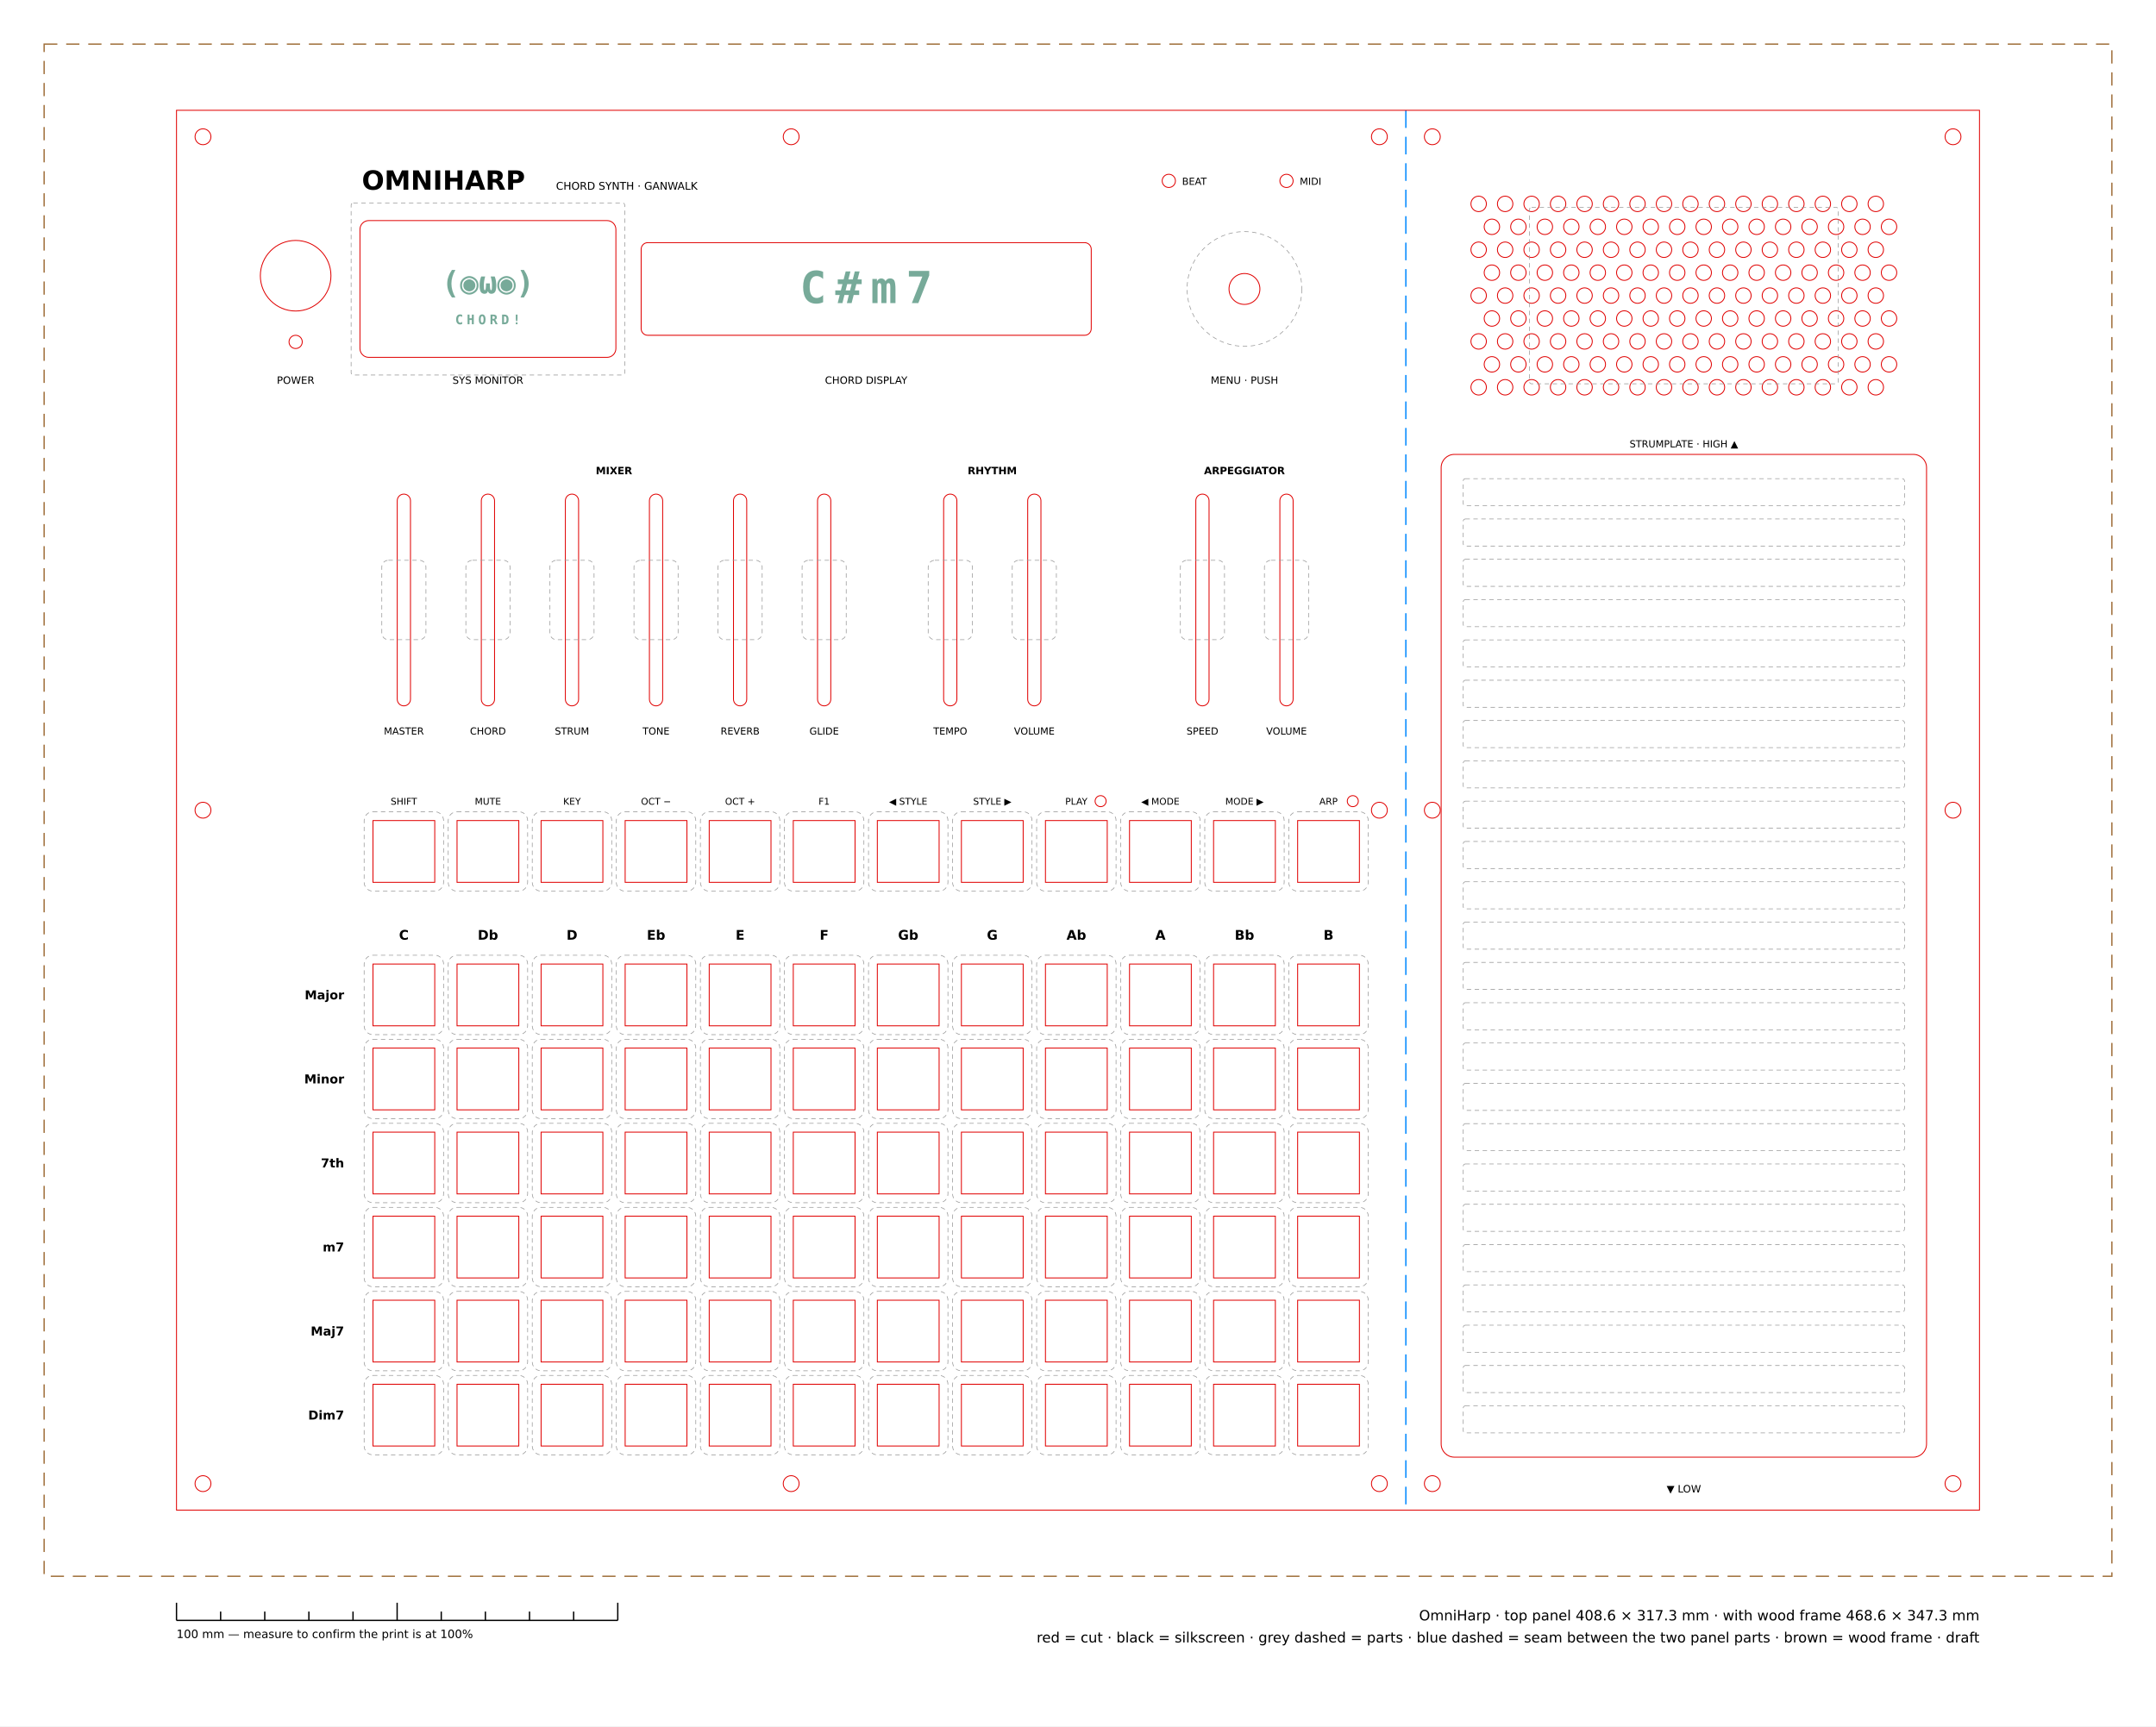
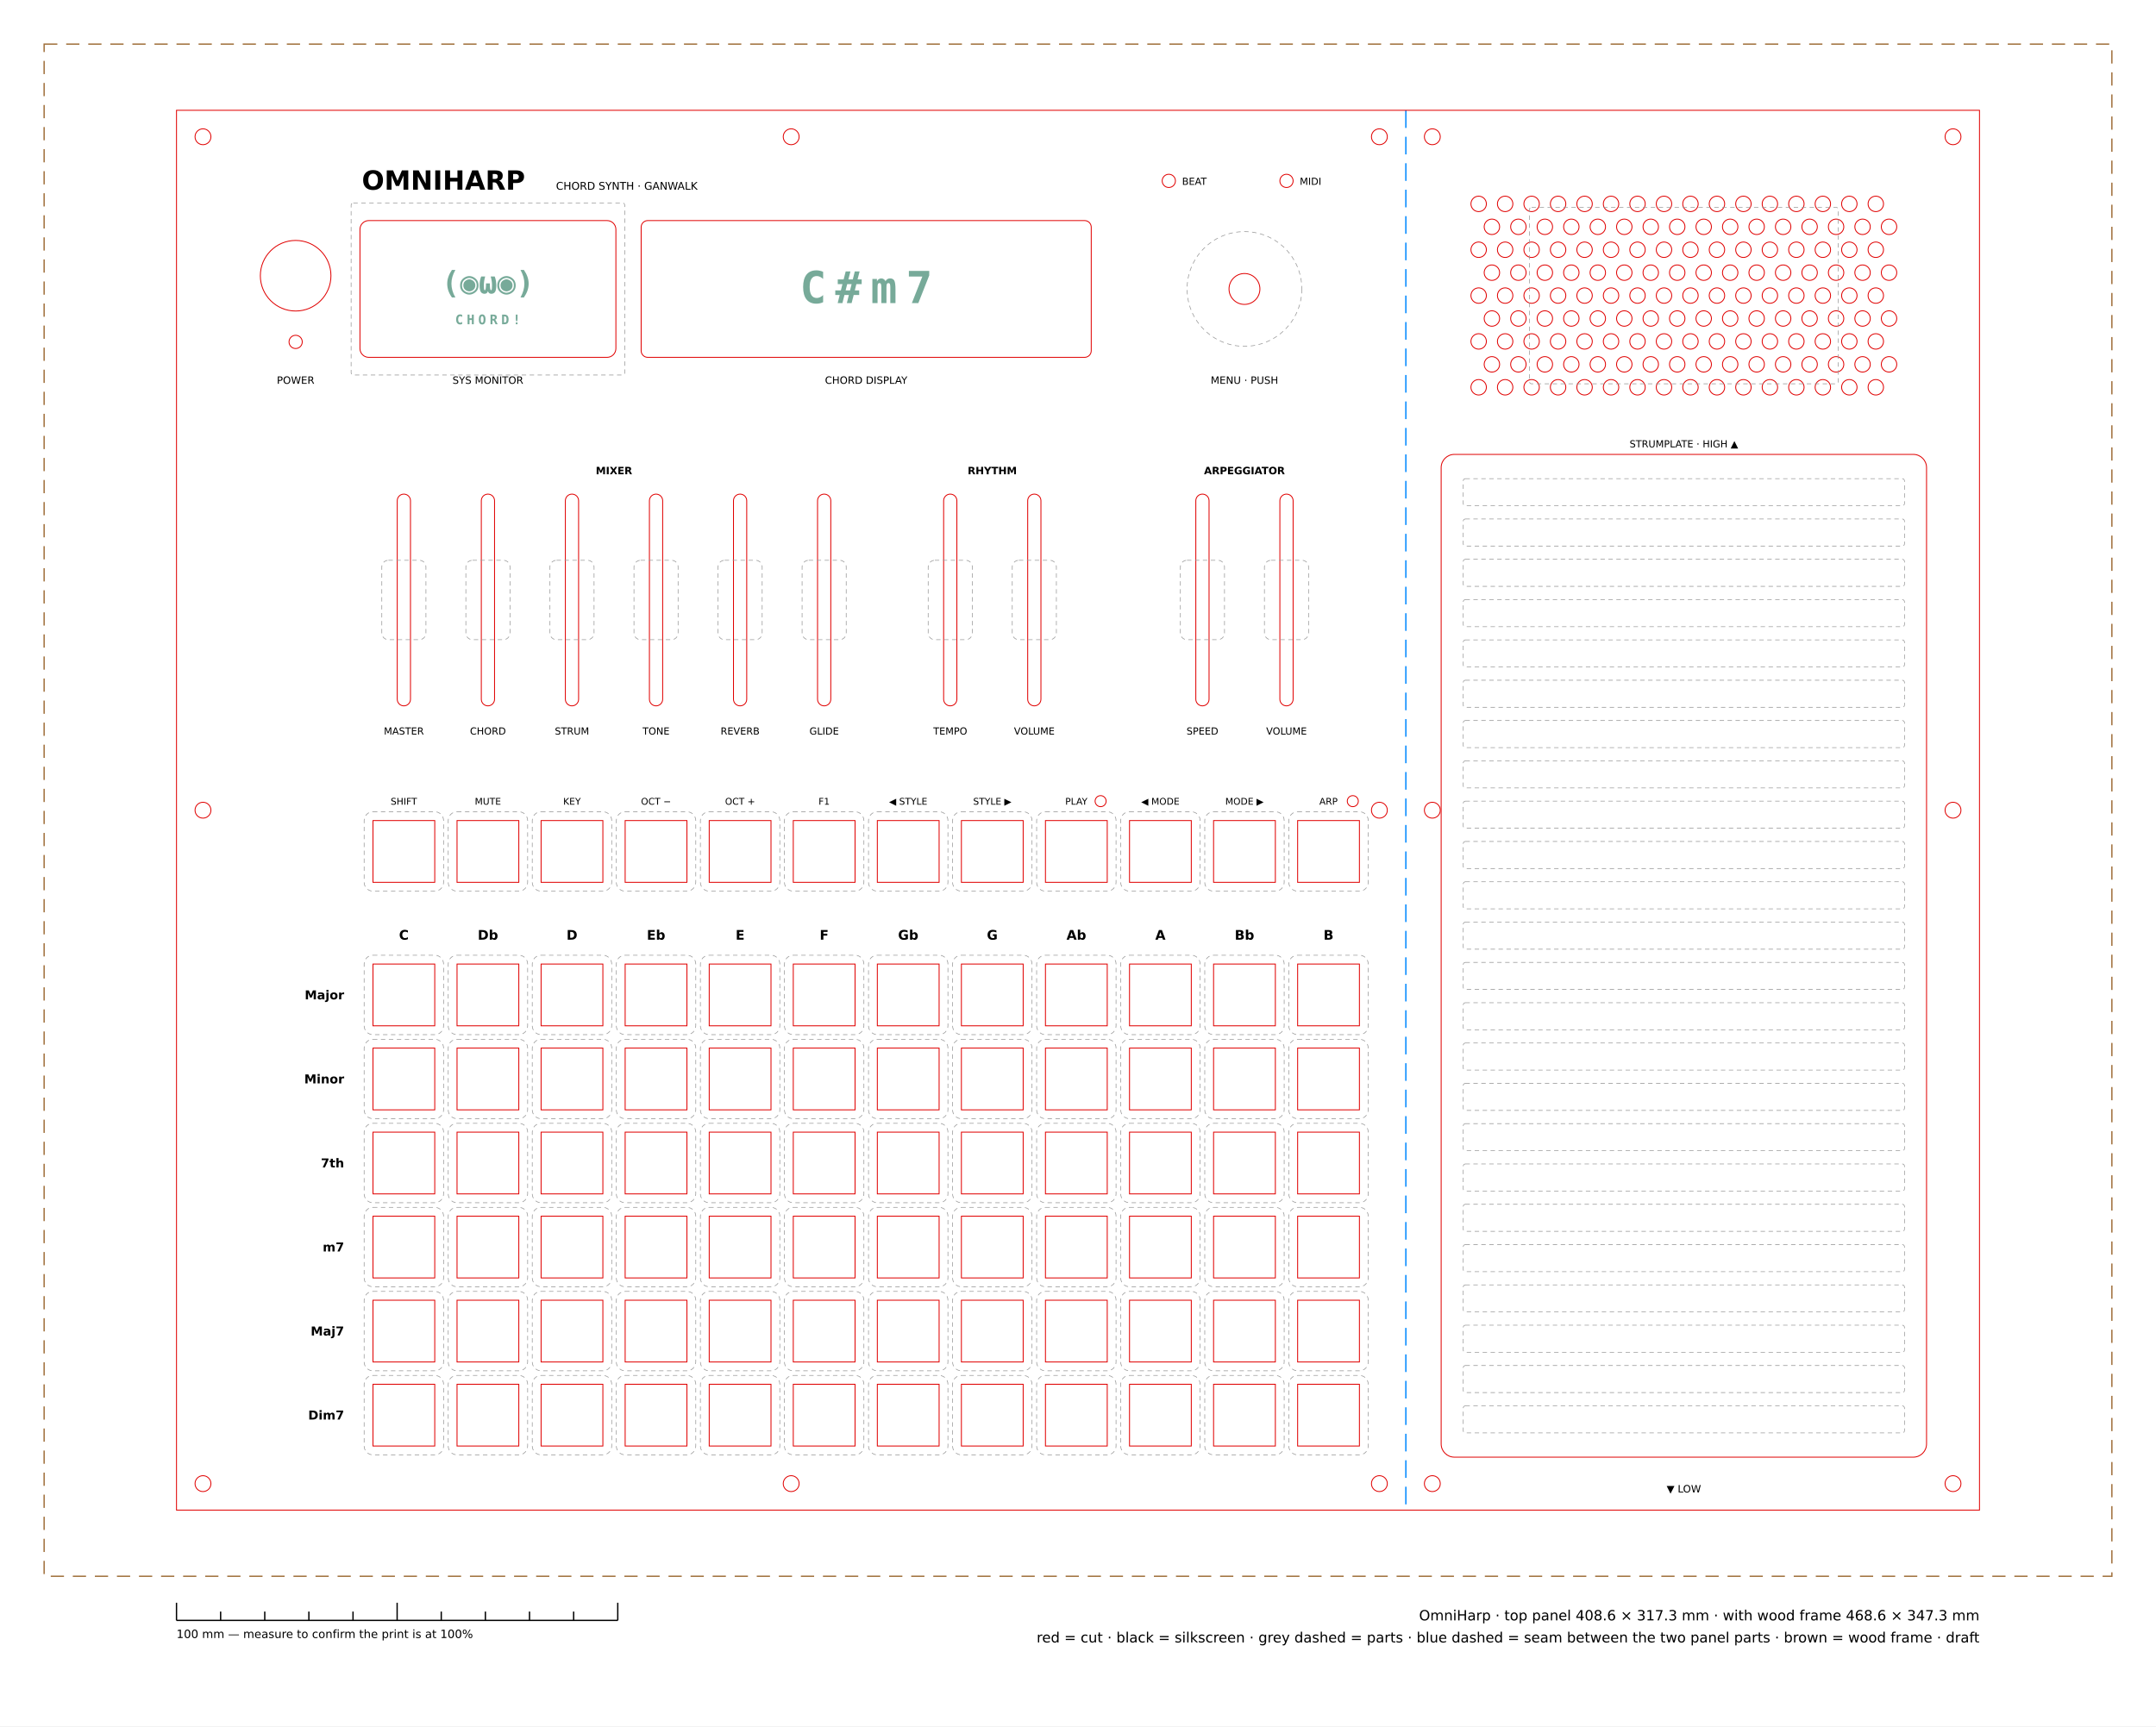
<svg xmlns="http://www.w3.org/2000/svg" width="488.6mm" height="391.3mm" viewBox="0 0 488.6 391.3">
  <style>
  text { font-family: 'DejaVu Sans', Arial, sans-serif; }
  .silk { text-anchor: middle; }
  .robot, .seg { text-anchor: middle; font-family: 'DejaVu Sans Mono', 'Courier New', monospace; font-weight: bold; }
  .robot { font-size: 7px; } .robot.small { font-size: 3px; letter-spacing: .8px; } .seg { font-size: 10px; letter-spacing: 2px; }
  .title { font-size: 3.2px; } .scale { font-size: 2.6px; }
  .scale-line { stroke-width: .3; }
  
    .sheet { fill: #fff; }
    .wood { fill: none; stroke: #a0703c; stroke-width: .3; stroke-dasharray: 3 2; }
    .panel { fill: none; }
    .cut { fill: none; stroke: #e00000; stroke-width: .2; }
    .silk { fill: #000; }
    .g-key, .g-fnkey, .g-knob, .g-strip, .g-part { fill: none; stroke: #999; stroke-width: .15; stroke-dasharray: 1 .8; }
    .g-seam { stroke: #08f; stroke-width: .3; stroke-dasharray: 4 2; }
    .robot, .seg { fill: #7a9; }
    .title, .scale { fill: #000; }
    .scale-line { stroke: #000; }
</style>
  <rect class="sheet" x="0" y="0" width="488.6" height="391.3" />
  <rect class="wood" x="10" y="10" width="468.6" height="347.3" rx="0" />
  <g transform="translate(40 25)">
    <rect class="panel" x="0" y="0" width="408.6" height="317.3" />
    <g class="cut">
      <circle cx="6" cy="6" r="1.8" />
      <circle cx="6" cy="311.3" r="1.8" />
      <circle cx="272.6" cy="6" r="1.8" />
      <circle cx="272.6" cy="311.3" r="1.8" />
      <circle cx="139.3" cy="6" r="1.8" />
      <circle cx="139.3" cy="311.3" r="1.8" />
      <circle cx="6" cy="158.65" r="1.8" />
      <circle cx="272.6" cy="158.65" r="1.8" />
      <circle cx="284.6" cy="6" r="1.8" />
      <circle cx="284.6" cy="311.3" r="1.8" />
      <circle cx="402.6" cy="6" r="1.8" />
      <circle cx="402.6" cy="311.3" r="1.8" />
      <circle cx="284.6" cy="158.65" r="1.8" />
      <circle cx="402.6" cy="158.65" r="1.8" />
      <circle cx="224.88" cy="16" r="1.5" />
      <circle cx="251.55" cy="16" r="1.5" />
      <circle cx="27" cy="37.5" r="8" />
      <circle cx="27" cy="52.5" r="1.5" />
      <rect x="41.575" y="25" width="58" height="31" rx="2" />
-       <rect x="105.3" y="30" width="102" height="21" rx="1.5" />
+       <rect x="105.3" y="25" width="102" height="31" rx="1.5" />
      <circle cx="242.025" cy="40.5" r="3.5" />
      <path d="M50.025,88.5 A1.5,1.5 0 0 1 53.025,88.5 L53.025,133.5 A1.5,1.5 0 0 1 50.025,133.5 Z" />
      <path d="M69.075,88.5 A1.5,1.5 0 0 1 72.075,88.5 L72.075,133.5 A1.5,1.5 0 0 1 69.075,133.5 Z" />
      <path d="M88.125,88.5 A1.5,1.5 0 0 1 91.125,88.5 L91.125,133.5 A1.5,1.5 0 0 1 88.125,133.5 Z" />
      <path d="M107.175,88.5 A1.5,1.5 0 0 1 110.175,88.5 L110.175,133.5 A1.5,1.5 0 0 1 107.175,133.5 Z" />
      <path d="M126.225,88.5 A1.5,1.5 0 0 1 129.225,88.5 L129.225,133.5 A1.5,1.5 0 0 1 126.225,133.5 Z" />
      <path d="M145.275,88.5 A1.5,1.5 0 0 1 148.275,88.5 L148.275,133.5 A1.5,1.5 0 0 1 145.275,133.5 Z" />
      <rect x="44.525" y="161" width="14" height="14" rx="0" />
      <rect x="63.575" y="161" width="14" height="14" rx="0" />
      <rect x="82.625" y="161" width="14" height="14" rx="0" />
      <rect x="101.675" y="161" width="14" height="14" rx="0" />
      <rect x="120.725" y="161" width="14" height="14" rx="0" />
      <rect x="139.775" y="161" width="14" height="14" rx="0" />
      <path d="M173.85,88.5 A1.5,1.5 0 0 1 176.85,88.5 L176.85,133.5 A1.5,1.5 0 0 1 173.85,133.5 Z" />
      <path d="M192.9,88.5 A1.5,1.5 0 0 1 195.9,88.5 L195.9,133.5 A1.5,1.5 0 0 1 192.9,133.5 Z" />
      <rect x="158.825" y="161" width="14" height="14" rx="0" />
      <rect x="177.875" y="161" width="14" height="14" rx="0" />
      <rect x="196.925" y="161" width="14" height="14" rx="0" />
      <path d="M231,88.5 A1.5,1.5 0 0 1 234,88.5 L234,133.5 A1.5,1.5 0 0 1 231,133.5 Z" />
      <path d="M250.05,88.5 A1.5,1.5 0 0 1 253.05,88.5 L253.05,133.5 A1.5,1.5 0 0 1 250.05,133.5 Z" />
      <rect x="215.975" y="161" width="14" height="14" rx="0" />
      <rect x="235.025" y="161" width="14" height="14" rx="0" />
      <rect x="254.075" y="161" width="14" height="14" rx="0" />
      <circle cx="209.425" cy="156.6" r="1.25" />
      <circle cx="266.575" cy="156.6" r="1.25" />
      <rect x="44.525" y="193.525" width="14" height="14" rx="0" />
      <rect x="63.575" y="193.525" width="14" height="14" rx="0" />
      <rect x="82.625" y="193.525" width="14" height="14" rx="0" />
      <rect x="101.675" y="193.525" width="14" height="14" rx="0" />
      <rect x="120.725" y="193.525" width="14" height="14" rx="0" />
      <rect x="139.775" y="193.525" width="14" height="14" rx="0" />
      <rect x="158.825" y="193.525" width="14" height="14" rx="0" />
      <rect x="177.875" y="193.525" width="14" height="14" rx="0" />
      <rect x="196.925" y="193.525" width="14" height="14" rx="0" />
      <rect x="215.975" y="193.525" width="14" height="14" rx="0" />
      <rect x="235.025" y="193.525" width="14" height="14" rx="0" />
      <rect x="254.075" y="193.525" width="14" height="14" rx="0" />
      <rect x="44.525" y="212.575" width="14" height="14" rx="0" />
      <rect x="63.575" y="212.575" width="14" height="14" rx="0" />
      <rect x="82.625" y="212.575" width="14" height="14" rx="0" />
      <rect x="101.675" y="212.575" width="14" height="14" rx="0" />
      <rect x="120.725" y="212.575" width="14" height="14" rx="0" />
      <rect x="139.775" y="212.575" width="14" height="14" rx="0" />
      <rect x="158.825" y="212.575" width="14" height="14" rx="0" />
      <rect x="177.875" y="212.575" width="14" height="14" rx="0" />
      <rect x="196.925" y="212.575" width="14" height="14" rx="0" />
      <rect x="215.975" y="212.575" width="14" height="14" rx="0" />
      <rect x="235.025" y="212.575" width="14" height="14" rx="0" />
      <rect x="254.075" y="212.575" width="14" height="14" rx="0" />
      <rect x="44.525" y="231.625" width="14" height="14" rx="0" />
      <rect x="63.575" y="231.625" width="14" height="14" rx="0" />
      <rect x="82.625" y="231.625" width="14" height="14" rx="0" />
      <rect x="101.675" y="231.625" width="14" height="14" rx="0" />
      <rect x="120.725" y="231.625" width="14" height="14" rx="0" />
      <rect x="139.775" y="231.625" width="14" height="14" rx="0" />
      <rect x="158.825" y="231.625" width="14" height="14" rx="0" />
      <rect x="177.875" y="231.625" width="14" height="14" rx="0" />
      <rect x="196.925" y="231.625" width="14" height="14" rx="0" />
      <rect x="215.975" y="231.625" width="14" height="14" rx="0" />
      <rect x="235.025" y="231.625" width="14" height="14" rx="0" />
      <rect x="254.075" y="231.625" width="14" height="14" rx="0" />
      <rect x="44.525" y="250.675" width="14" height="14" rx="0" />
      <rect x="63.575" y="250.675" width="14" height="14" rx="0" />
      <rect x="82.625" y="250.675" width="14" height="14" rx="0" />
      <rect x="101.675" y="250.675" width="14" height="14" rx="0" />
      <rect x="120.725" y="250.675" width="14" height="14" rx="0" />
      <rect x="139.775" y="250.675" width="14" height="14" rx="0" />
      <rect x="158.825" y="250.675" width="14" height="14" rx="0" />
      <rect x="177.875" y="250.675" width="14" height="14" rx="0" />
      <rect x="196.925" y="250.675" width="14" height="14" rx="0" />
      <rect x="215.975" y="250.675" width="14" height="14" rx="0" />
      <rect x="235.025" y="250.675" width="14" height="14" rx="0" />
      <rect x="254.075" y="250.675" width="14" height="14" rx="0" />
      <rect x="44.525" y="269.725" width="14" height="14" rx="0" />
      <rect x="63.575" y="269.725" width="14" height="14" rx="0" />
      <rect x="82.625" y="269.725" width="14" height="14" rx="0" />
      <rect x="101.675" y="269.725" width="14" height="14" rx="0" />
      <rect x="120.725" y="269.725" width="14" height="14" rx="0" />
      <rect x="139.775" y="269.725" width="14" height="14" rx="0" />
      <rect x="158.825" y="269.725" width="14" height="14" rx="0" />
      <rect x="177.875" y="269.725" width="14" height="14" rx="0" />
      <rect x="196.925" y="269.725" width="14" height="14" rx="0" />
      <rect x="215.975" y="269.725" width="14" height="14" rx="0" />
      <rect x="235.025" y="269.725" width="14" height="14" rx="0" />
      <rect x="254.075" y="269.725" width="14" height="14" rx="0" />
      <rect x="44.525" y="288.775" width="14" height="14" rx="0" />
      <rect x="63.575" y="288.775" width="14" height="14" rx="0" />
      <rect x="82.625" y="288.775" width="14" height="14" rx="0" />
      <rect x="101.675" y="288.775" width="14" height="14" rx="0" />
      <rect x="120.725" y="288.775" width="14" height="14" rx="0" />
      <rect x="139.775" y="288.775" width="14" height="14" rx="0" />
      <rect x="158.825" y="288.775" width="14" height="14" rx="0" />
      <rect x="177.875" y="288.775" width="14" height="14" rx="0" />
      <rect x="196.925" y="288.775" width="14" height="14" rx="0" />
      <rect x="215.975" y="288.775" width="14" height="14" rx="0" />
      <rect x="235.025" y="288.775" width="14" height="14" rx="0" />
      <rect x="254.075" y="288.775" width="14" height="14" rx="0" />
      <circle cx="295.1" cy="21.215" r="1.75" />
      <circle cx="301.1" cy="21.215" r="1.75" />
      <circle cx="307.1" cy="21.215" r="1.75" />
      <circle cx="313.1" cy="21.215" r="1.75" />
      <circle cx="319.1" cy="21.215" r="1.75" />
      <circle cx="325.1" cy="21.215" r="1.75" />
      <circle cx="331.1" cy="21.215" r="1.75" />
      <circle cx="337.1" cy="21.215" r="1.75" />
      <circle cx="343.1" cy="21.215" r="1.75" />
      <circle cx="349.1" cy="21.215" r="1.75" />
      <circle cx="355.1" cy="21.215" r="1.75" />
      <circle cx="361.1" cy="21.215" r="1.75" />
      <circle cx="367.1" cy="21.215" r="1.75" />
      <circle cx="373.1" cy="21.215" r="1.75" />
      <circle cx="379.1" cy="21.215" r="1.75" />
      <circle cx="385.1" cy="21.215" r="1.75" />
      <circle cx="298.1" cy="26.412" r="1.75" />
      <circle cx="304.1" cy="26.412" r="1.75" />
      <circle cx="310.1" cy="26.412" r="1.75" />
      <circle cx="316.1" cy="26.412" r="1.75" />
      <circle cx="322.1" cy="26.412" r="1.75" />
      <circle cx="328.1" cy="26.412" r="1.75" />
      <circle cx="334.1" cy="26.412" r="1.75" />
      <circle cx="340.1" cy="26.412" r="1.75" />
      <circle cx="346.1" cy="26.412" r="1.75" />
      <circle cx="352.1" cy="26.412" r="1.75" />
      <circle cx="358.1" cy="26.412" r="1.75" />
      <circle cx="364.1" cy="26.412" r="1.75" />
      <circle cx="370.1" cy="26.412" r="1.75" />
      <circle cx="376.1" cy="26.412" r="1.75" />
      <circle cx="382.1" cy="26.412" r="1.75" />
      <circle cx="388.1" cy="26.412" r="1.75" />
      <circle cx="295.1" cy="31.608" r="1.75" />
      <circle cx="301.1" cy="31.608" r="1.75" />
      <circle cx="307.1" cy="31.608" r="1.75" />
      <circle cx="313.1" cy="31.608" r="1.75" />
      <circle cx="319.1" cy="31.608" r="1.75" />
      <circle cx="325.1" cy="31.608" r="1.75" />
      <circle cx="331.1" cy="31.608" r="1.75" />
      <circle cx="337.1" cy="31.608" r="1.75" />
      <circle cx="343.1" cy="31.608" r="1.75" />
      <circle cx="349.1" cy="31.608" r="1.75" />
      <circle cx="355.1" cy="31.608" r="1.75" />
      <circle cx="361.1" cy="31.608" r="1.75" />
      <circle cx="367.1" cy="31.608" r="1.75" />
      <circle cx="373.1" cy="31.608" r="1.75" />
      <circle cx="379.1" cy="31.608" r="1.75" />
      <circle cx="385.1" cy="31.608" r="1.75" />
      <circle cx="298.1" cy="36.804" r="1.75" />
      <circle cx="304.1" cy="36.804" r="1.75" />
      <circle cx="310.1" cy="36.804" r="1.75" />
      <circle cx="316.1" cy="36.804" r="1.75" />
      <circle cx="322.1" cy="36.804" r="1.75" />
      <circle cx="328.1" cy="36.804" r="1.75" />
      <circle cx="334.1" cy="36.804" r="1.75" />
      <circle cx="340.1" cy="36.804" r="1.75" />
      <circle cx="346.1" cy="36.804" r="1.75" />
      <circle cx="352.1" cy="36.804" r="1.75" />
      <circle cx="358.1" cy="36.804" r="1.75" />
      <circle cx="364.1" cy="36.804" r="1.75" />
      <circle cx="370.1" cy="36.804" r="1.75" />
      <circle cx="376.1" cy="36.804" r="1.75" />
      <circle cx="382.1" cy="36.804" r="1.75" />
      <circle cx="388.1" cy="36.804" r="1.75" />
      <circle cx="295.1" cy="42" r="1.75" />
      <circle cx="301.1" cy="42" r="1.75" />
      <circle cx="307.1" cy="42" r="1.75" />
      <circle cx="313.1" cy="42" r="1.75" />
      <circle cx="319.1" cy="42" r="1.75" />
      <circle cx="325.1" cy="42" r="1.75" />
      <circle cx="331.1" cy="42" r="1.75" />
      <circle cx="337.1" cy="42" r="1.75" />
      <circle cx="343.1" cy="42" r="1.75" />
      <circle cx="349.1" cy="42" r="1.75" />
      <circle cx="355.1" cy="42" r="1.75" />
      <circle cx="361.1" cy="42" r="1.75" />
      <circle cx="367.1" cy="42" r="1.75" />
      <circle cx="373.1" cy="42" r="1.75" />
      <circle cx="379.1" cy="42" r="1.75" />
      <circle cx="385.1" cy="42" r="1.75" />
      <circle cx="298.1" cy="47.196" r="1.75" />
      <circle cx="304.1" cy="47.196" r="1.75" />
      <circle cx="310.1" cy="47.196" r="1.75" />
      <circle cx="316.1" cy="47.196" r="1.75" />
      <circle cx="322.1" cy="47.196" r="1.75" />
      <circle cx="328.1" cy="47.196" r="1.75" />
      <circle cx="334.1" cy="47.196" r="1.75" />
      <circle cx="340.1" cy="47.196" r="1.75" />
      <circle cx="346.1" cy="47.196" r="1.75" />
      <circle cx="352.1" cy="47.196" r="1.75" />
      <circle cx="358.1" cy="47.196" r="1.75" />
      <circle cx="364.1" cy="47.196" r="1.75" />
      <circle cx="370.1" cy="47.196" r="1.75" />
      <circle cx="376.1" cy="47.196" r="1.75" />
      <circle cx="382.1" cy="47.196" r="1.75" />
      <circle cx="388.1" cy="47.196" r="1.75" />
      <circle cx="295.1" cy="52.392" r="1.75" />
      <circle cx="301.1" cy="52.392" r="1.75" />
      <circle cx="307.1" cy="52.392" r="1.75" />
      <circle cx="313.1" cy="52.392" r="1.75" />
      <circle cx="319.1" cy="52.392" r="1.75" />
      <circle cx="325.1" cy="52.392" r="1.75" />
      <circle cx="331.1" cy="52.392" r="1.75" />
      <circle cx="337.1" cy="52.392" r="1.75" />
      <circle cx="343.1" cy="52.392" r="1.75" />
      <circle cx="349.1" cy="52.392" r="1.75" />
      <circle cx="355.1" cy="52.392" r="1.75" />
      <circle cx="361.1" cy="52.392" r="1.75" />
      <circle cx="367.1" cy="52.392" r="1.75" />
      <circle cx="373.1" cy="52.392" r="1.75" />
      <circle cx="379.1" cy="52.392" r="1.75" />
      <circle cx="385.1" cy="52.392" r="1.75" />
      <circle cx="298.1" cy="57.588" r="1.75" />
      <circle cx="304.1" cy="57.588" r="1.75" />
      <circle cx="310.1" cy="57.588" r="1.75" />
      <circle cx="316.1" cy="57.588" r="1.75" />
      <circle cx="322.1" cy="57.588" r="1.75" />
      <circle cx="328.1" cy="57.588" r="1.75" />
      <circle cx="334.1" cy="57.588" r="1.75" />
      <circle cx="340.1" cy="57.588" r="1.75" />
      <circle cx="346.1" cy="57.588" r="1.75" />
      <circle cx="352.1" cy="57.588" r="1.75" />
      <circle cx="358.1" cy="57.588" r="1.75" />
      <circle cx="364.1" cy="57.588" r="1.75" />
      <circle cx="370.1" cy="57.588" r="1.75" />
      <circle cx="376.1" cy="57.588" r="1.75" />
      <circle cx="382.1" cy="57.588" r="1.75" />
      <circle cx="388.1" cy="57.588" r="1.75" />
      <circle cx="295.1" cy="62.785" r="1.75" />
      <circle cx="301.1" cy="62.785" r="1.75" />
      <circle cx="307.1" cy="62.785" r="1.75" />
      <circle cx="313.1" cy="62.785" r="1.75" />
      <circle cx="319.1" cy="62.785" r="1.75" />
      <circle cx="325.1" cy="62.785" r="1.75" />
      <circle cx="331.1" cy="62.785" r="1.75" />
      <circle cx="337.1" cy="62.785" r="1.75" />
      <circle cx="343.1" cy="62.785" r="1.75" />
      <circle cx="349.1" cy="62.785" r="1.75" />
      <circle cx="355.1" cy="62.785" r="1.75" />
      <circle cx="361.1" cy="62.785" r="1.75" />
      <circle cx="367.1" cy="62.785" r="1.75" />
      <circle cx="373.1" cy="62.785" r="1.75" />
      <circle cx="379.1" cy="62.785" r="1.75" />
      <circle cx="385.1" cy="62.785" r="1.75" />
      <rect x="286.6" y="78" width="110" height="227.3" rx="3" />
    </g>
    <g class="guides">
      <line class="g-seam" x1="278.6" y1="0" x2="278.6" y2="317.3" />
      <rect class="g-part" x="39.575" y="21" width="62" height="39" rx="0.5" />
      <text class="robot" x="70.575" y="41.5">(◉ω◉)</text>
      <text class="robot small" x="70.575" y="48.5">CHORD!</text>
      <text class="seg" x="156.3" y="43.7">C#m7</text>
      <circle class="g-knob" cx="242.025" cy="40.5" r="13" />
      <rect class="g-knob" x="46.525" y="102" width="10" height="18" rx="1.5" />
      <rect class="g-knob" x="65.575" y="102" width="10" height="18" rx="1.5" />
      <rect class="g-knob" x="84.625" y="102" width="10" height="18" rx="1.5" />
      <rect class="g-knob" x="103.675" y="102" width="10" height="18" rx="1.5" />
      <rect class="g-knob" x="122.725" y="102" width="10" height="18" rx="1.5" />
      <rect class="g-knob" x="141.775" y="102" width="10" height="18" rx="1.5" />
      <rect class="g-fnkey" x="42.525" y="159" width="18" height="18" rx="2" />
      <rect class="g-fnkey" x="61.575" y="159" width="18" height="18" rx="2" />
      <rect class="g-fnkey" x="80.625" y="159" width="18" height="18" rx="2" />
      <rect class="g-fnkey" x="99.675" y="159" width="18" height="18" rx="2" />
      <rect class="g-fnkey" x="118.725" y="159" width="18" height="18" rx="2" />
      <rect class="g-fnkey" x="137.775" y="159" width="18" height="18" rx="2" />
      <rect class="g-knob" x="170.35" y="102" width="10" height="18" rx="1.5" />
      <rect class="g-knob" x="189.4" y="102" width="10" height="18" rx="1.5" />
      <rect class="g-fnkey" x="156.825" y="159" width="18" height="18" rx="2" />
      <rect class="g-fnkey" x="175.875" y="159" width="18" height="18" rx="2" />
      <rect class="g-fnkey" x="194.925" y="159" width="18" height="18" rx="2" />
      <rect class="g-knob" x="227.5" y="102" width="10" height="18" rx="1.5" />
      <rect class="g-knob" x="246.55" y="102" width="10" height="18" rx="1.5" />
      <rect class="g-fnkey" x="213.975" y="159" width="18" height="18" rx="2" />
      <rect class="g-fnkey" x="233.025" y="159" width="18" height="18" rx="2" />
      <rect class="g-fnkey" x="252.075" y="159" width="18" height="18" rx="2" />
      <rect class="g-key" x="42.525" y="191.525" width="18" height="18" rx="2" />
      <rect class="g-key" x="61.575" y="191.525" width="18" height="18" rx="2" />
      <rect class="g-key" x="80.625" y="191.525" width="18" height="18" rx="2" />
      <rect class="g-key" x="99.675" y="191.525" width="18" height="18" rx="2" />
      <rect class="g-key" x="118.725" y="191.525" width="18" height="18" rx="2" />
      <rect class="g-key" x="137.775" y="191.525" width="18" height="18" rx="2" />
      <rect class="g-key" x="156.825" y="191.525" width="18" height="18" rx="2" />
      <rect class="g-key" x="175.875" y="191.525" width="18" height="18" rx="2" />
      <rect class="g-key" x="194.925" y="191.525" width="18" height="18" rx="2" />
      <rect class="g-key" x="213.975" y="191.525" width="18" height="18" rx="2" />
      <rect class="g-key" x="233.025" y="191.525" width="18" height="18" rx="2" />
      <rect class="g-key" x="252.075" y="191.525" width="18" height="18" rx="2" />
      <rect class="g-key" x="42.525" y="210.575" width="18" height="18" rx="2" />
      <rect class="g-key" x="61.575" y="210.575" width="18" height="18" rx="2" />
      <rect class="g-key" x="80.625" y="210.575" width="18" height="18" rx="2" />
      <rect class="g-key" x="99.675" y="210.575" width="18" height="18" rx="2" />
      <rect class="g-key" x="118.725" y="210.575" width="18" height="18" rx="2" />
      <rect class="g-key" x="137.775" y="210.575" width="18" height="18" rx="2" />
      <rect class="g-key" x="156.825" y="210.575" width="18" height="18" rx="2" />
      <rect class="g-key" x="175.875" y="210.575" width="18" height="18" rx="2" />
      <rect class="g-key" x="194.925" y="210.575" width="18" height="18" rx="2" />
      <rect class="g-key" x="213.975" y="210.575" width="18" height="18" rx="2" />
      <rect class="g-key" x="233.025" y="210.575" width="18" height="18" rx="2" />
      <rect class="g-key" x="252.075" y="210.575" width="18" height="18" rx="2" />
      <rect class="g-key" x="42.525" y="229.625" width="18" height="18" rx="2" />
      <rect class="g-key" x="61.575" y="229.625" width="18" height="18" rx="2" />
      <rect class="g-key" x="80.625" y="229.625" width="18" height="18" rx="2" />
      <rect class="g-key" x="99.675" y="229.625" width="18" height="18" rx="2" />
      <rect class="g-key" x="118.725" y="229.625" width="18" height="18" rx="2" />
      <rect class="g-key" x="137.775" y="229.625" width="18" height="18" rx="2" />
      <rect class="g-key" x="156.825" y="229.625" width="18" height="18" rx="2" />
      <rect class="g-key" x="175.875" y="229.625" width="18" height="18" rx="2" />
      <rect class="g-key" x="194.925" y="229.625" width="18" height="18" rx="2" />
      <rect class="g-key" x="213.975" y="229.625" width="18" height="18" rx="2" />
      <rect class="g-key" x="233.025" y="229.625" width="18" height="18" rx="2" />
      <rect class="g-key" x="252.075" y="229.625" width="18" height="18" rx="2" />
      <rect class="g-key" x="42.525" y="248.675" width="18" height="18" rx="2" />
      <rect class="g-key" x="61.575" y="248.675" width="18" height="18" rx="2" />
      <rect class="g-key" x="80.625" y="248.675" width="18" height="18" rx="2" />
      <rect class="g-key" x="99.675" y="248.675" width="18" height="18" rx="2" />
      <rect class="g-key" x="118.725" y="248.675" width="18" height="18" rx="2" />
      <rect class="g-key" x="137.775" y="248.675" width="18" height="18" rx="2" />
      <rect class="g-key" x="156.825" y="248.675" width="18" height="18" rx="2" />
      <rect class="g-key" x="175.875" y="248.675" width="18" height="18" rx="2" />
      <rect class="g-key" x="194.925" y="248.675" width="18" height="18" rx="2" />
      <rect class="g-key" x="213.975" y="248.675" width="18" height="18" rx="2" />
      <rect class="g-key" x="233.025" y="248.675" width="18" height="18" rx="2" />
      <rect class="g-key" x="252.075" y="248.675" width="18" height="18" rx="2" />
      <rect class="g-key" x="42.525" y="267.725" width="18" height="18" rx="2" />
      <rect class="g-key" x="61.575" y="267.725" width="18" height="18" rx="2" />
      <rect class="g-key" x="80.625" y="267.725" width="18" height="18" rx="2" />
      <rect class="g-key" x="99.675" y="267.725" width="18" height="18" rx="2" />
      <rect class="g-key" x="118.725" y="267.725" width="18" height="18" rx="2" />
      <rect class="g-key" x="137.775" y="267.725" width="18" height="18" rx="2" />
      <rect class="g-key" x="156.825" y="267.725" width="18" height="18" rx="2" />
      <rect class="g-key" x="175.875" y="267.725" width="18" height="18" rx="2" />
      <rect class="g-key" x="194.925" y="267.725" width="18" height="18" rx="2" />
      <rect class="g-key" x="213.975" y="267.725" width="18" height="18" rx="2" />
      <rect class="g-key" x="233.025" y="267.725" width="18" height="18" rx="2" />
      <rect class="g-key" x="252.075" y="267.725" width="18" height="18" rx="2" />
      <rect class="g-key" x="42.525" y="286.775" width="18" height="18" rx="2" />
      <rect class="g-key" x="61.575" y="286.775" width="18" height="18" rx="2" />
      <rect class="g-key" x="80.625" y="286.775" width="18" height="18" rx="2" />
      <rect class="g-key" x="99.675" y="286.775" width="18" height="18" rx="2" />
      <rect class="g-key" x="118.725" y="286.775" width="18" height="18" rx="2" />
      <rect class="g-key" x="137.775" y="286.775" width="18" height="18" rx="2" />
      <rect class="g-key" x="156.825" y="286.775" width="18" height="18" rx="2" />
      <rect class="g-key" x="175.875" y="286.775" width="18" height="18" rx="2" />
      <rect class="g-key" x="194.925" y="286.775" width="18" height="18" rx="2" />
      <rect class="g-key" x="213.975" y="286.775" width="18" height="18" rx="2" />
      <rect class="g-key" x="233.025" y="286.775" width="18" height="18" rx="2" />
      <rect class="g-key" x="252.075" y="286.775" width="18" height="18" rx="2" />
      <rect class="g-part" x="306.6" y="22" width="70" height="40" rx="0.5" />
      <rect class="g-strip" x="291.6" y="83.5" width="100" height="6.138" rx="0.5" />
      <rect class="g-strip" x="291.6" y="92.638" width="100" height="6.138" rx="0.5" />
      <rect class="g-strip" x="291.6" y="101.775" width="100" height="6.138" rx="0.5" />
      <rect class="g-strip" x="291.6" y="110.913" width="100" height="6.138" rx="0.5" />
      <rect class="g-strip" x="291.6" y="120.05" width="100" height="6.138" rx="0.5" />
      <rect class="g-strip" x="291.6" y="129.188" width="100" height="6.138" rx="0.5" />
      <rect class="g-strip" x="291.6" y="138.325" width="100" height="6.138" rx="0.5" />
      <rect class="g-strip" x="291.6" y="147.463" width="100" height="6.138" rx="0.5" />
      <rect class="g-strip" x="291.6" y="156.6" width="100" height="6.138" rx="0.5" />
      <rect class="g-strip" x="291.6" y="165.738" width="100" height="6.138" rx="0.5" />
      <rect class="g-strip" x="291.6" y="174.875" width="100" height="6.138" rx="0.5" />
      <rect class="g-strip" x="291.6" y="184.013" width="100" height="6.138" rx="0.5" />
      <rect class="g-strip" x="291.6" y="193.15" width="100" height="6.138" rx="0.5" />
      <rect class="g-strip" x="291.6" y="202.288" width="100" height="6.138" rx="0.5" />
      <rect class="g-strip" x="291.6" y="211.425" width="100" height="6.138" rx="0.5" />
      <rect class="g-strip" x="291.6" y="220.563" width="100" height="6.138" rx="0.5" />
      <rect class="g-strip" x="291.6" y="229.7" width="100" height="6.138" rx="0.5" />
      <rect class="g-strip" x="291.6" y="238.838" width="100" height="6.138" rx="0.5" />
      <rect class="g-strip" x="291.6" y="247.975" width="100" height="6.138" rx="0.5" />
      <rect class="g-strip" x="291.6" y="257.113" width="100" height="6.138" rx="0.5" />
      <rect class="g-strip" x="291.6" y="266.25" width="100" height="6.138" rx="0.5" />
      <rect class="g-strip" x="291.6" y="275.387" width="100" height="6.138" rx="0.5" />
      <rect class="g-strip" x="291.6" y="284.525" width="100" height="6.138" rx="0.5" />
      <rect class="g-strip" x="291.6" y="293.663" width="100" height="6.138" rx="0.5" />
    </g>
    <rect class="cut" x="0" y="0" width="408.6" height="317.3" style="fill:none" />
    <g>
      <text class="silk" x="42" y="18" style="font-size:6px;text-anchor:start;font-weight:bold">OMNIHARP</text>
      <text class="silk" x="86" y="18" style="font-size:2.4px;text-anchor:start;font-weight:normal">CHORD SYNTH · GANWALK</text>
      <text class="silk" x="227.88" y="16.9" style="font-size:2.2px;text-anchor:start;font-weight:normal">BEAT</text>
      <text class="silk" x="254.55" y="16.9" style="font-size:2.2px;text-anchor:start;font-weight:normal">MIDI</text>
      <text class="silk" x="27" y="62" style="font-size:2.3px;text-anchor:middle;font-weight:normal">POWER</text>
      <text class="silk" x="70.575" y="62" style="font-size:2.3px;text-anchor:middle;font-weight:normal">SYS MONITOR</text>
      <text class="silk" x="156.3" y="62" style="font-size:2.3px;text-anchor:middle;font-weight:normal">CHORD DISPLAY</text>
      <text class="silk" x="242.025" y="62" style="font-size:2.3px;text-anchor:middle;font-weight:normal">MENU · PUSH</text>
      <text class="silk" x="99.15" y="82.5" style="font-size:2.3px;text-anchor:middle;font-weight:bold">MIXER</text>
      <text class="silk" x="51.525" y="141.5" style="font-size:2.2px;text-anchor:middle;font-weight:normal">MASTER</text>
      <text class="silk" x="70.575" y="141.5" style="font-size:2.2px;text-anchor:middle;font-weight:normal">CHORD</text>
      <text class="silk" x="89.625" y="141.5" style="font-size:2.2px;text-anchor:middle;font-weight:normal">STRUM</text>
      <text class="silk" x="108.675" y="141.5" style="font-size:2.2px;text-anchor:middle;font-weight:normal">TONE</text>
      <text class="silk" x="127.725" y="141.5" style="font-size:2.2px;text-anchor:middle;font-weight:normal">REVERB</text>
      <text class="silk" x="146.775" y="141.5" style="font-size:2.2px;text-anchor:middle;font-weight:normal">GLIDE</text>
      <text class="silk" x="51.525" y="157.4" style="font-size:2.1px;text-anchor:middle;font-weight:normal">SHIFT</text>
      <text class="silk" x="70.575" y="157.4" style="font-size:2.1px;text-anchor:middle;font-weight:normal">MUTE</text>
      <text class="silk" x="89.625" y="157.4" style="font-size:2.1px;text-anchor:middle;font-weight:normal">KEY</text>
      <text class="silk" x="108.675" y="157.4" style="font-size:2.1px;text-anchor:middle;font-weight:normal">OCT −</text>
      <text class="silk" x="127.725" y="157.4" style="font-size:2.1px;text-anchor:middle;font-weight:normal">OCT +</text>
      <text class="silk" x="146.775" y="157.4" style="font-size:2.1px;text-anchor:middle;font-weight:normal">F1</text>
      <text class="silk" x="184.875" y="82.5" style="font-size:2.3px;text-anchor:middle;font-weight:bold">RHYTHM</text>
      <text class="silk" x="175.35" y="141.5" style="font-size:2.2px;text-anchor:middle;font-weight:normal">TEMPO</text>
      <text class="silk" x="194.4" y="141.5" style="font-size:2.2px;text-anchor:middle;font-weight:normal">VOLUME</text>
      <text class="silk" x="165.825" y="157.4" style="font-size:2.1px;text-anchor:middle;font-weight:normal">◀ STYLE</text>
      <text class="silk" x="184.875" y="157.4" style="font-size:2.1px;text-anchor:middle;font-weight:normal">STYLE ▶</text>
      <text class="silk" x="203.925" y="157.4" style="font-size:2.1px;text-anchor:middle;font-weight:normal">PLAY</text>
      <text class="silk" x="242.025" y="82.5" style="font-size:2.3px;text-anchor:middle;font-weight:bold">ARPEGGIATOR</text>
      <text class="silk" x="232.5" y="141.5" style="font-size:2.2px;text-anchor:middle;font-weight:normal">SPEED</text>
      <text class="silk" x="251.55" y="141.5" style="font-size:2.2px;text-anchor:middle;font-weight:normal">VOLUME</text>
      <text class="silk" x="222.975" y="157.4" style="font-size:2.1px;text-anchor:middle;font-weight:normal">◀ MODE</text>
      <text class="silk" x="242.025" y="157.4" style="font-size:2.1px;text-anchor:middle;font-weight:normal">MODE ▶</text>
      <text class="silk" x="261.075" y="157.4" style="font-size:2.1px;text-anchor:middle;font-weight:normal">ARP</text>
      <text class="silk" x="51.525" y="188" style="font-size:3px;text-anchor:middle;font-weight:bold">C</text>
      <text class="silk" x="70.575" y="188" style="font-size:3px;text-anchor:middle;font-weight:bold">Db</text>
      <text class="silk" x="89.625" y="188" style="font-size:3px;text-anchor:middle;font-weight:bold">D</text>
      <text class="silk" x="108.675" y="188" style="font-size:3px;text-anchor:middle;font-weight:bold">Eb</text>
      <text class="silk" x="127.725" y="188" style="font-size:3px;text-anchor:middle;font-weight:bold">E</text>
      <text class="silk" x="146.775" y="188" style="font-size:3px;text-anchor:middle;font-weight:bold">F</text>
      <text class="silk" x="165.825" y="188" style="font-size:3px;text-anchor:middle;font-weight:bold">Gb</text>
      <text class="silk" x="184.875" y="188" style="font-size:3px;text-anchor:middle;font-weight:bold">G</text>
      <text class="silk" x="203.925" y="188" style="font-size:3px;text-anchor:middle;font-weight:bold">Ab</text>
      <text class="silk" x="222.975" y="188" style="font-size:3px;text-anchor:middle;font-weight:bold">A</text>
      <text class="silk" x="242.025" y="188" style="font-size:3px;text-anchor:middle;font-weight:bold">Bb</text>
      <text class="silk" x="261.075" y="188" style="font-size:3px;text-anchor:middle;font-weight:bold">B</text>
      <text class="silk" x="38" y="201.525" style="font-size:2.8px;text-anchor:end;font-weight:bold">Major</text>
      <text class="silk" x="38" y="220.575" style="font-size:2.8px;text-anchor:end;font-weight:bold">Minor</text>
      <text class="silk" x="38" y="239.625" style="font-size:2.8px;text-anchor:end;font-weight:bold">7th</text>
      <text class="silk" x="38" y="258.675" style="font-size:2.8px;text-anchor:end;font-weight:bold">m7</text>
      <text class="silk" x="38" y="277.725" style="font-size:2.8px;text-anchor:end;font-weight:bold">Maj7</text>
      <text class="silk" x="38" y="296.775" style="font-size:2.8px;text-anchor:end;font-weight:bold">Dim7</text>
      <text class="silk" x="341.6" y="76.4" style="font-size:2.2px;text-anchor:middle;font-weight:normal">STRUMPLATE · HIGH ▲</text>
      <text class="silk" x="341.6" y="313.3" style="font-size:2.3px;text-anchor:middle;font-weight:normal">▼ LOW</text>
    </g>
  </g>
  <line class="scale-line" x1="40" y1="367.3" x2="140" y2="367.3" />
  <line class="scale-line" x1="40" y1="367.3" x2="40" y2="363.3" />
  <line class="scale-line" x1="50" y1="367.3" x2="50" y2="365.3" />
  <line class="scale-line" x1="60" y1="367.3" x2="60" y2="365.3" />
  <line class="scale-line" x1="70" y1="367.3" x2="70" y2="365.3" />
  <line class="scale-line" x1="80" y1="367.3" x2="80" y2="365.3" />
  <line class="scale-line" x1="90" y1="367.3" x2="90" y2="363.3" />
  <line class="scale-line" x1="100" y1="367.3" x2="100" y2="365.3" />
  <line class="scale-line" x1="110" y1="367.3" x2="110" y2="365.3" />
  <line class="scale-line" x1="120" y1="367.3" x2="120" y2="365.3" />
  <line class="scale-line" x1="130" y1="367.3" x2="130" y2="365.3" />
  <line class="scale-line" x1="140" y1="367.3" x2="140" y2="363.3" />
  <text class="scale" x="40" y="371.3">100 mm — measure to confirm the print is at 100%</text>
  <text class="title" x="448.6" y="367.3" text-anchor="end">OmniHarp · top panel 408.6 × 317.3 mm · with wood frame 468.6 × 347.3 mm</text>
  <text class="title" x="448.6" y="372.3" text-anchor="end">red = cut · black = silkscreen · grey dashed = parts · blue dashed = seam between the two panel parts · brown = wood frame · draft</text>
</svg>
